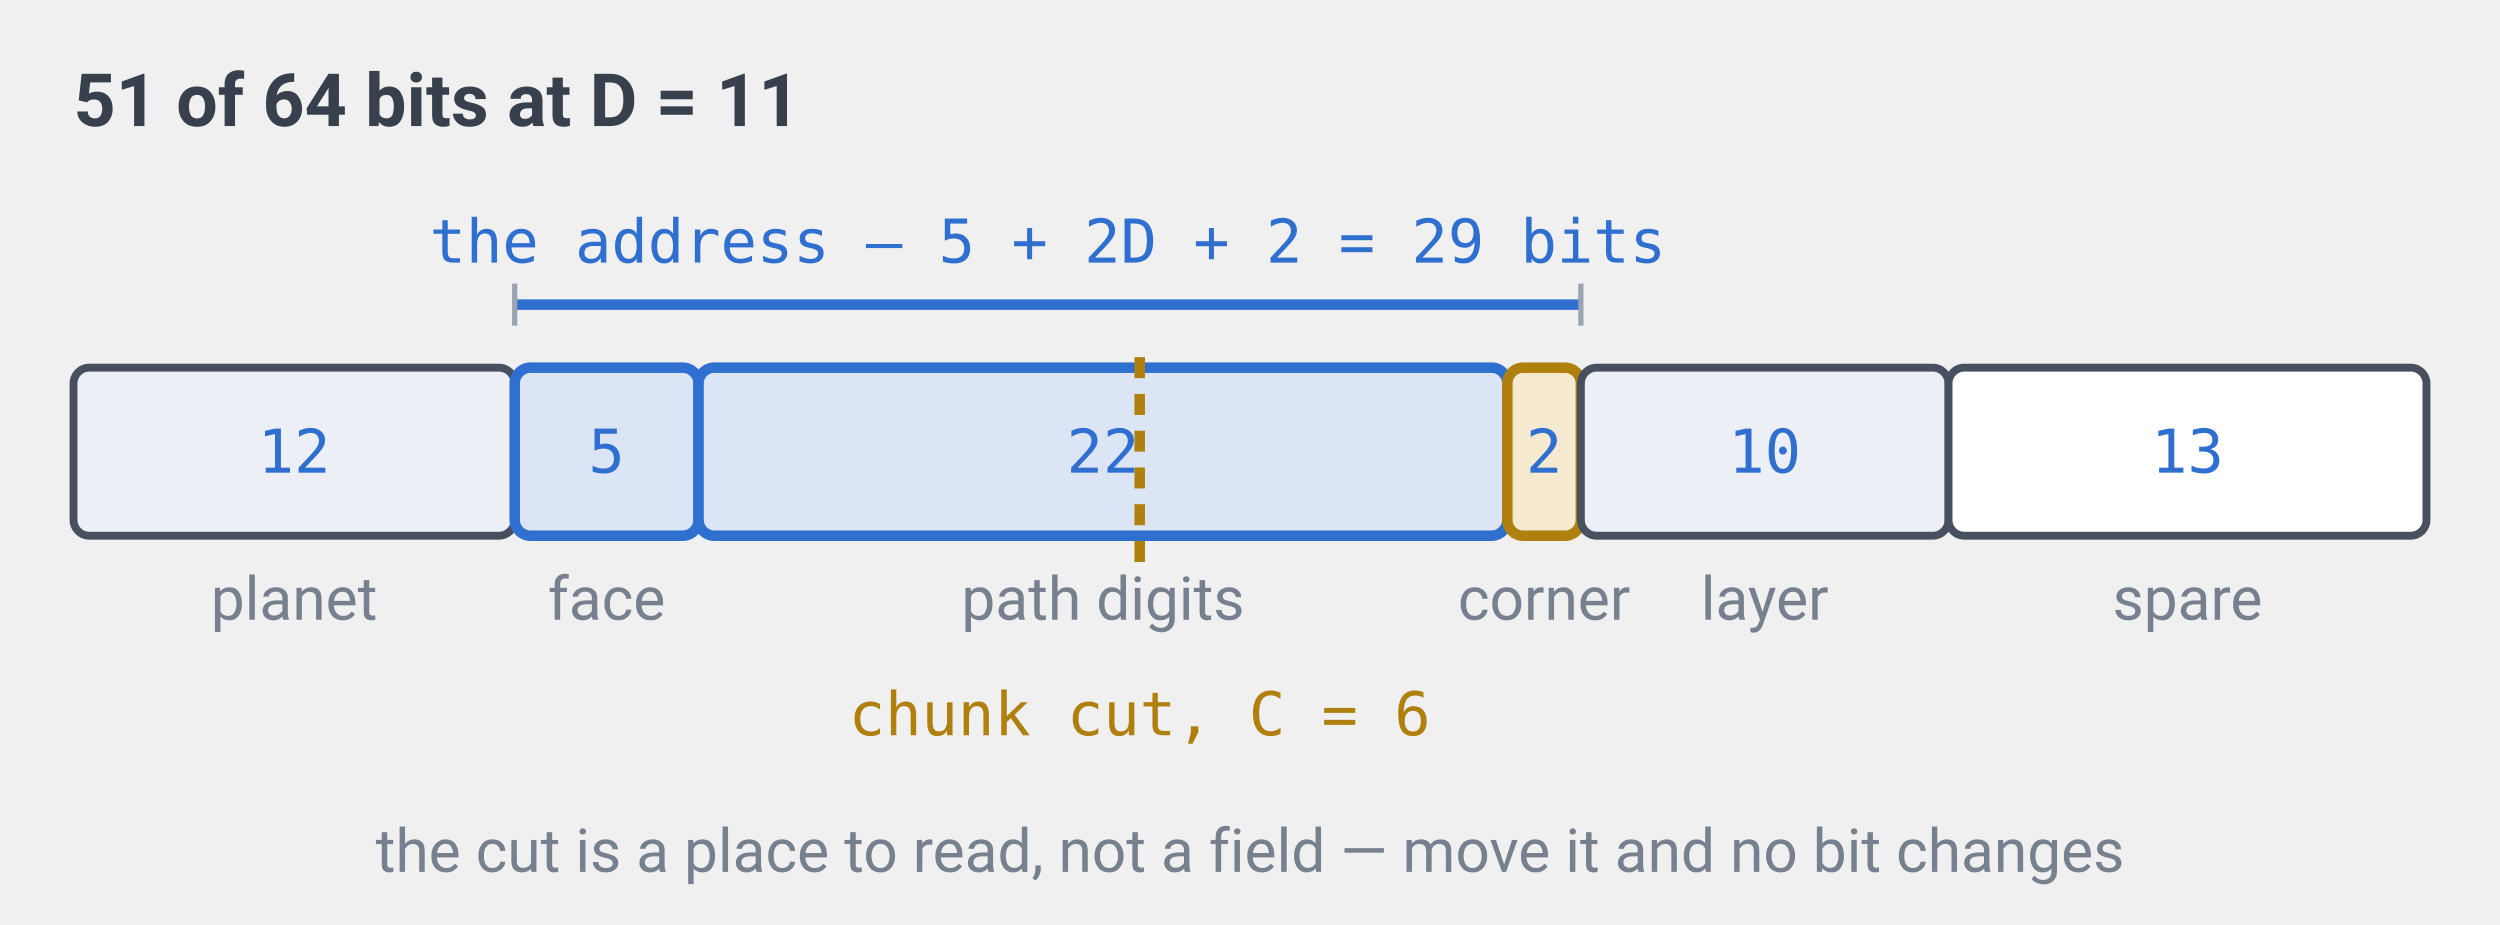
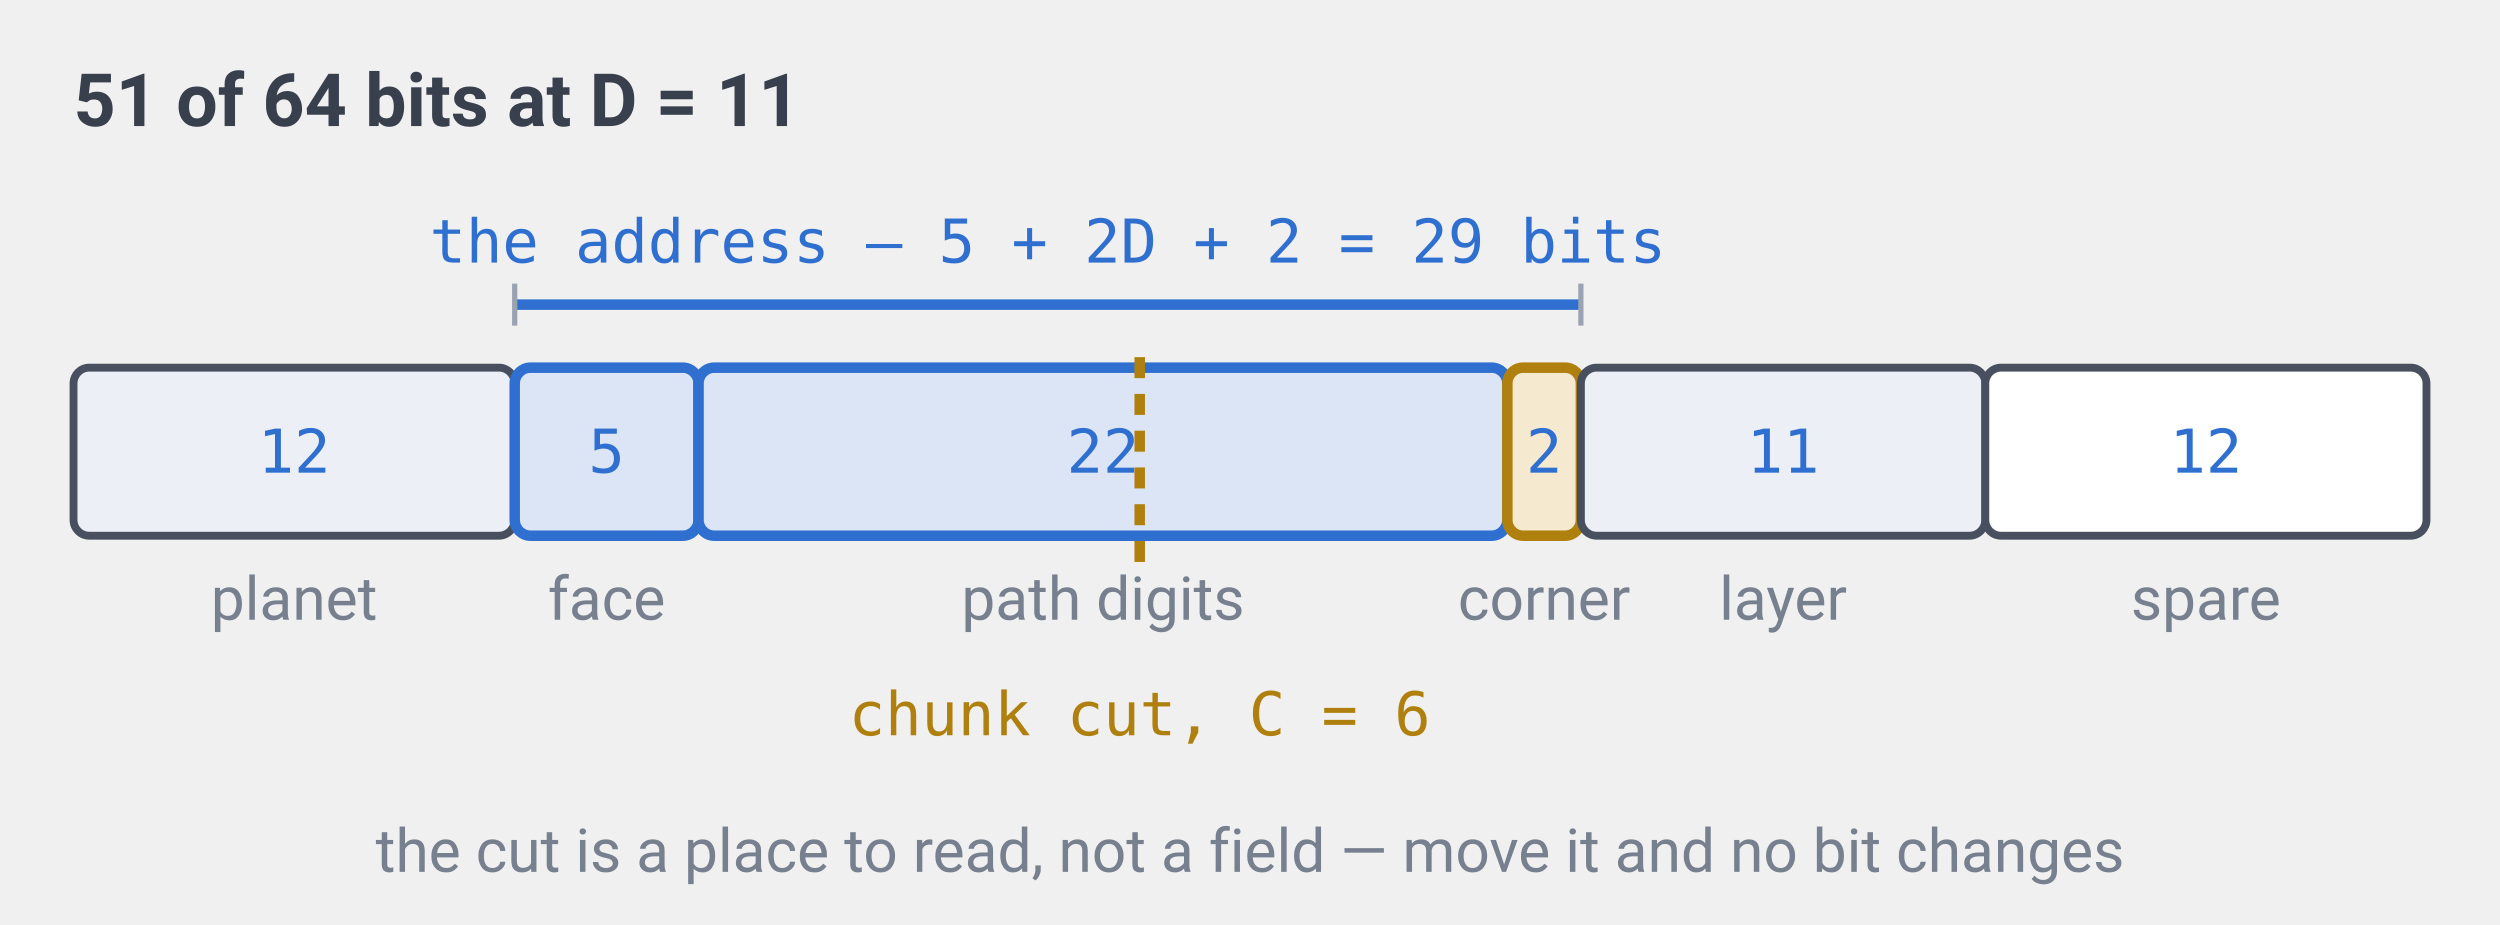
<svg xmlns="http://www.w3.org/2000/svg" viewBox="0 0 476 176" width="476" height="176">
  <style>
  .cf-l{stroke:#9aa3b2;fill:none;stroke-width:1}
  .cf-m{stroke:#48505f;fill:none;stroke-width:1.5}
  .cf-fill{fill:#eceff5;stroke:#48505f;stroke-width:1.5}
  .cf-a{stroke:#2f6fd0;fill:none;stroke-width:2}
  .cf-af{fill:#dbe5f5;stroke:#2f6fd0;stroke-width:2}
  .cf-g{stroke:#b0800f;fill:none;stroke-width:2}
  .cf-gf{fill:#f5ead0;stroke:#b0800f;stroke-width:2}
  .cf-void{fill:#ffffff;stroke:#48505f;stroke-width:1.5}
  text{font-family:ui-sans-serif,-apple-system,"Segoe UI",Roboto,Helvetica,sans-serif;font-size:12px;fill:#39404d}
  text.cf-d{fill:#77808f;font-size:11.5px}
  text.cf-c{font-family:ui-monospace,SFMono-Regular,Menlo,Consolas,monospace;font-size:11.5px;fill:#2f6fd0}
  text.cf-gd{font-family:ui-monospace,SFMono-Regular,Menlo,Consolas,monospace;font-size:11.5px;fill:#b0800f}
  text.cf-big{font-size:14px;font-weight:600}
  @media (prefers-color-scheme:dark){
    .cf-l{stroke:#5c6577} .cf-m{stroke:#aeb6c4} .cf-fill{fill:#1b2333;stroke:#aeb6c4}
    .cf-a{stroke:#6aa2f0} .cf-af{fill:#1a2942;stroke:#6aa2f0}
    .cf-g{stroke:#e0b355} .cf-gf{fill:#2a2210;stroke:#e0b355}
    .cf-void{fill:#0f141d;stroke:#aeb6c4}
    text{fill:#d3d9e4} text.cf-d{fill:#98a1b2} text.cf-c{fill:#6aa2f0} text.cf-gd{fill:#e0b355}
  }
</style>
  <rect class="cf-fill" x="14.0" y="70" width="84.0" height="32" rx="3" />
  <text class="cf-c" x="56.0" y="90" text-anchor="middle">12</text>
  <text class="cf-d" x="56.0" y="118" text-anchor="middle">planet</text>
  <rect class="cf-af" x="98.0" y="70" width="35.0" height="32" rx="3" />
  <text class="cf-c" x="115.5" y="90" text-anchor="middle">5</text>
  <text class="cf-d" x="115.5" y="118" text-anchor="middle">face</text>
  <rect class="cf-af" x="133.0" y="70" width="154.0" height="32" rx="3" />
  <text class="cf-c" x="210.0" y="90" text-anchor="middle">22</text>
  <text class="cf-d" x="210.0" y="118" text-anchor="middle">path digits</text>
  <rect class="cf-gf" x="287.0" y="70" width="14.0" height="32" rx="3" />
  <text class="cf-c" x="294.0" y="90" text-anchor="middle">2</text>
  <text class="cf-d" x="294.0" y="118" text-anchor="middle">corner</text>
-   <rect class="cf-fill" x="301.0" y="70" width="70.0" height="32" rx="3" />
-   <text class="cf-c" x="336.0" y="90" text-anchor="middle">10</text>
-   <text class="cf-d" x="336.0" y="118" text-anchor="middle">layer</text>
-   <rect class="cf-void" x="371.0" y="70" width="91.0" height="32" rx="3" />
-   <text class="cf-c" x="416.5" y="90" text-anchor="middle">13</text>
-   <text class="cf-d" x="416.5" y="118" text-anchor="middle">spare</text>
+   <rect class="cf-fill" x="301.0" y="70" width="77.0" height="32" rx="3" />
+   <text class="cf-c" x="339.5" y="90" text-anchor="middle">11</text>
+   <text class="cf-d" x="339.5" y="118" text-anchor="middle">layer</text>
+   <rect class="cf-void" x="378.0" y="70" width="84.0" height="32" rx="3" />
+   <text class="cf-c" x="420.0" y="90" text-anchor="middle">12</text>
+   <text class="cf-d" x="420.0" y="118" text-anchor="middle">spare</text>
  <path class="cf-a" d="M98.0 58 L301.0 58" />
  <path class="cf-l" d="M98.0 54 L98.0 62 M301.0 54 L301.0 62" />
  <text class="cf-c" x="199.5" y="50" text-anchor="middle">the address — 5 + 2D + 2 = 29 bits</text>
  <path class="cf-g" d="M217.0 68 L217.0 107" stroke-dasharray="4 3" />
  <text class="cf-gd" x="217.0" y="140" text-anchor="middle">chunk cut, C = 6</text>
  <text class="cf-d" x="238" y="166" text-anchor="middle">the cut is a place to read, not a field — move it and no bit changes</text>
  <text class="cf-big" x="14" y="24">51 of 64 bits at D = 11</text>
</svg>
